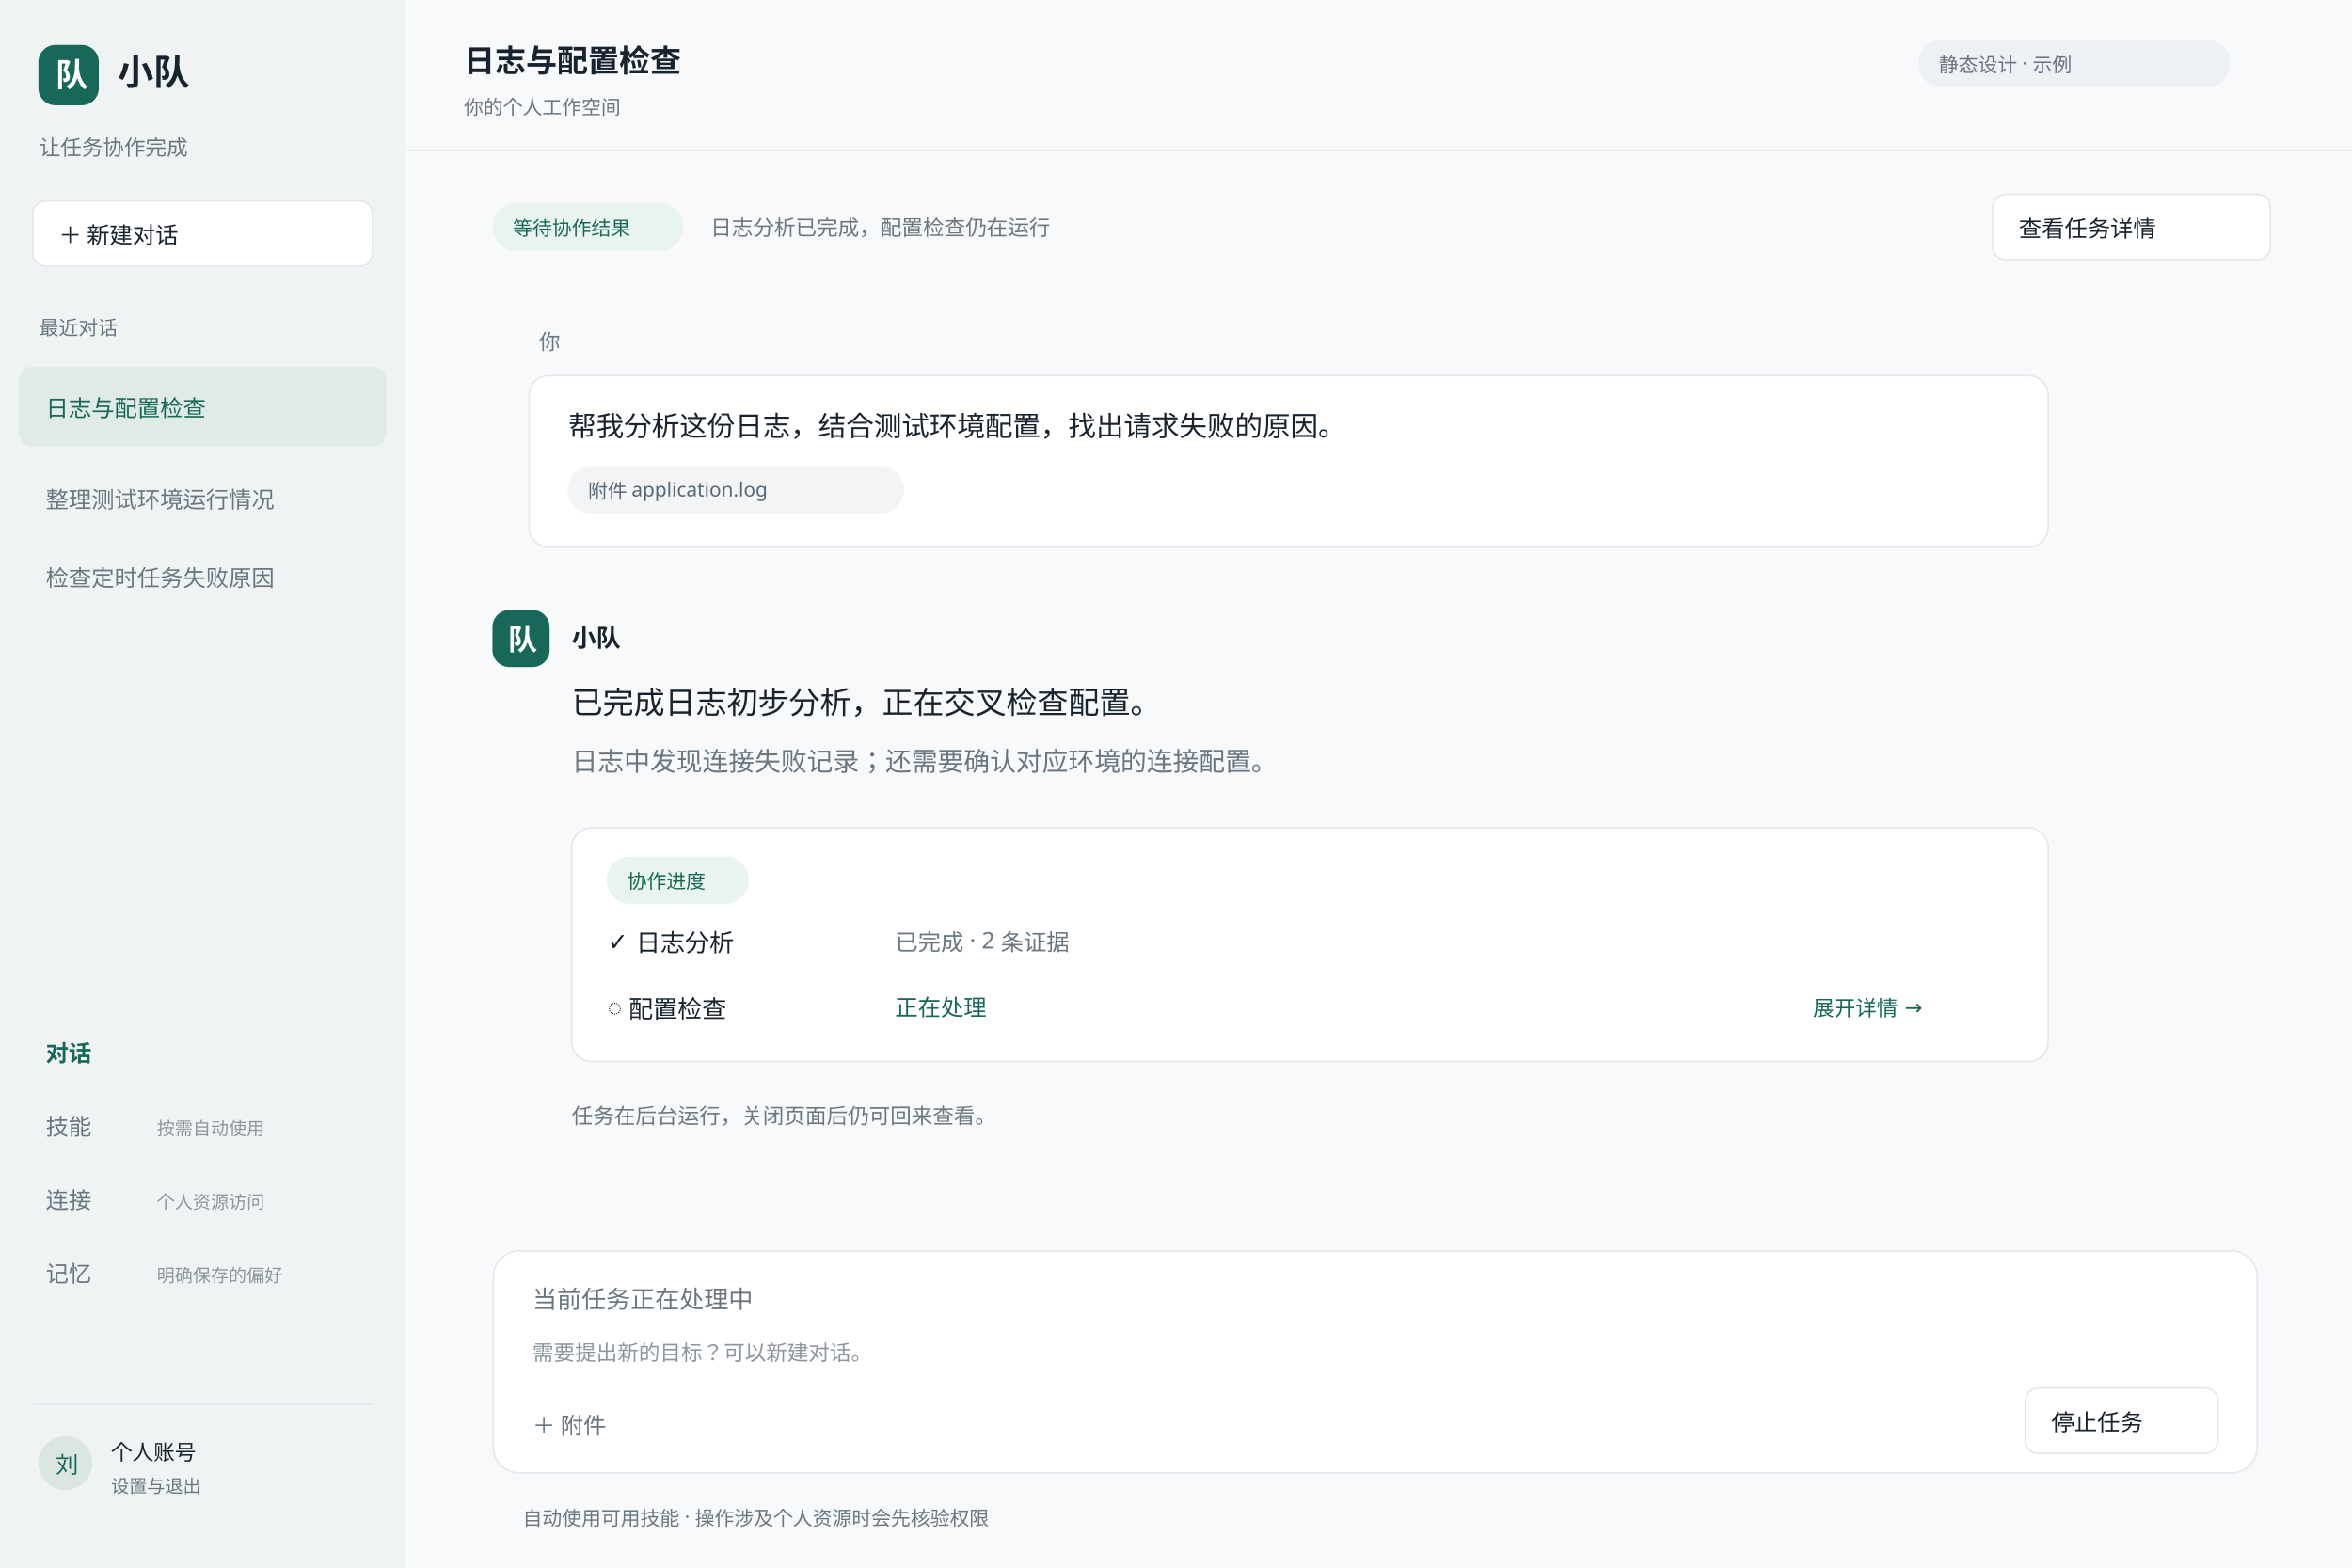
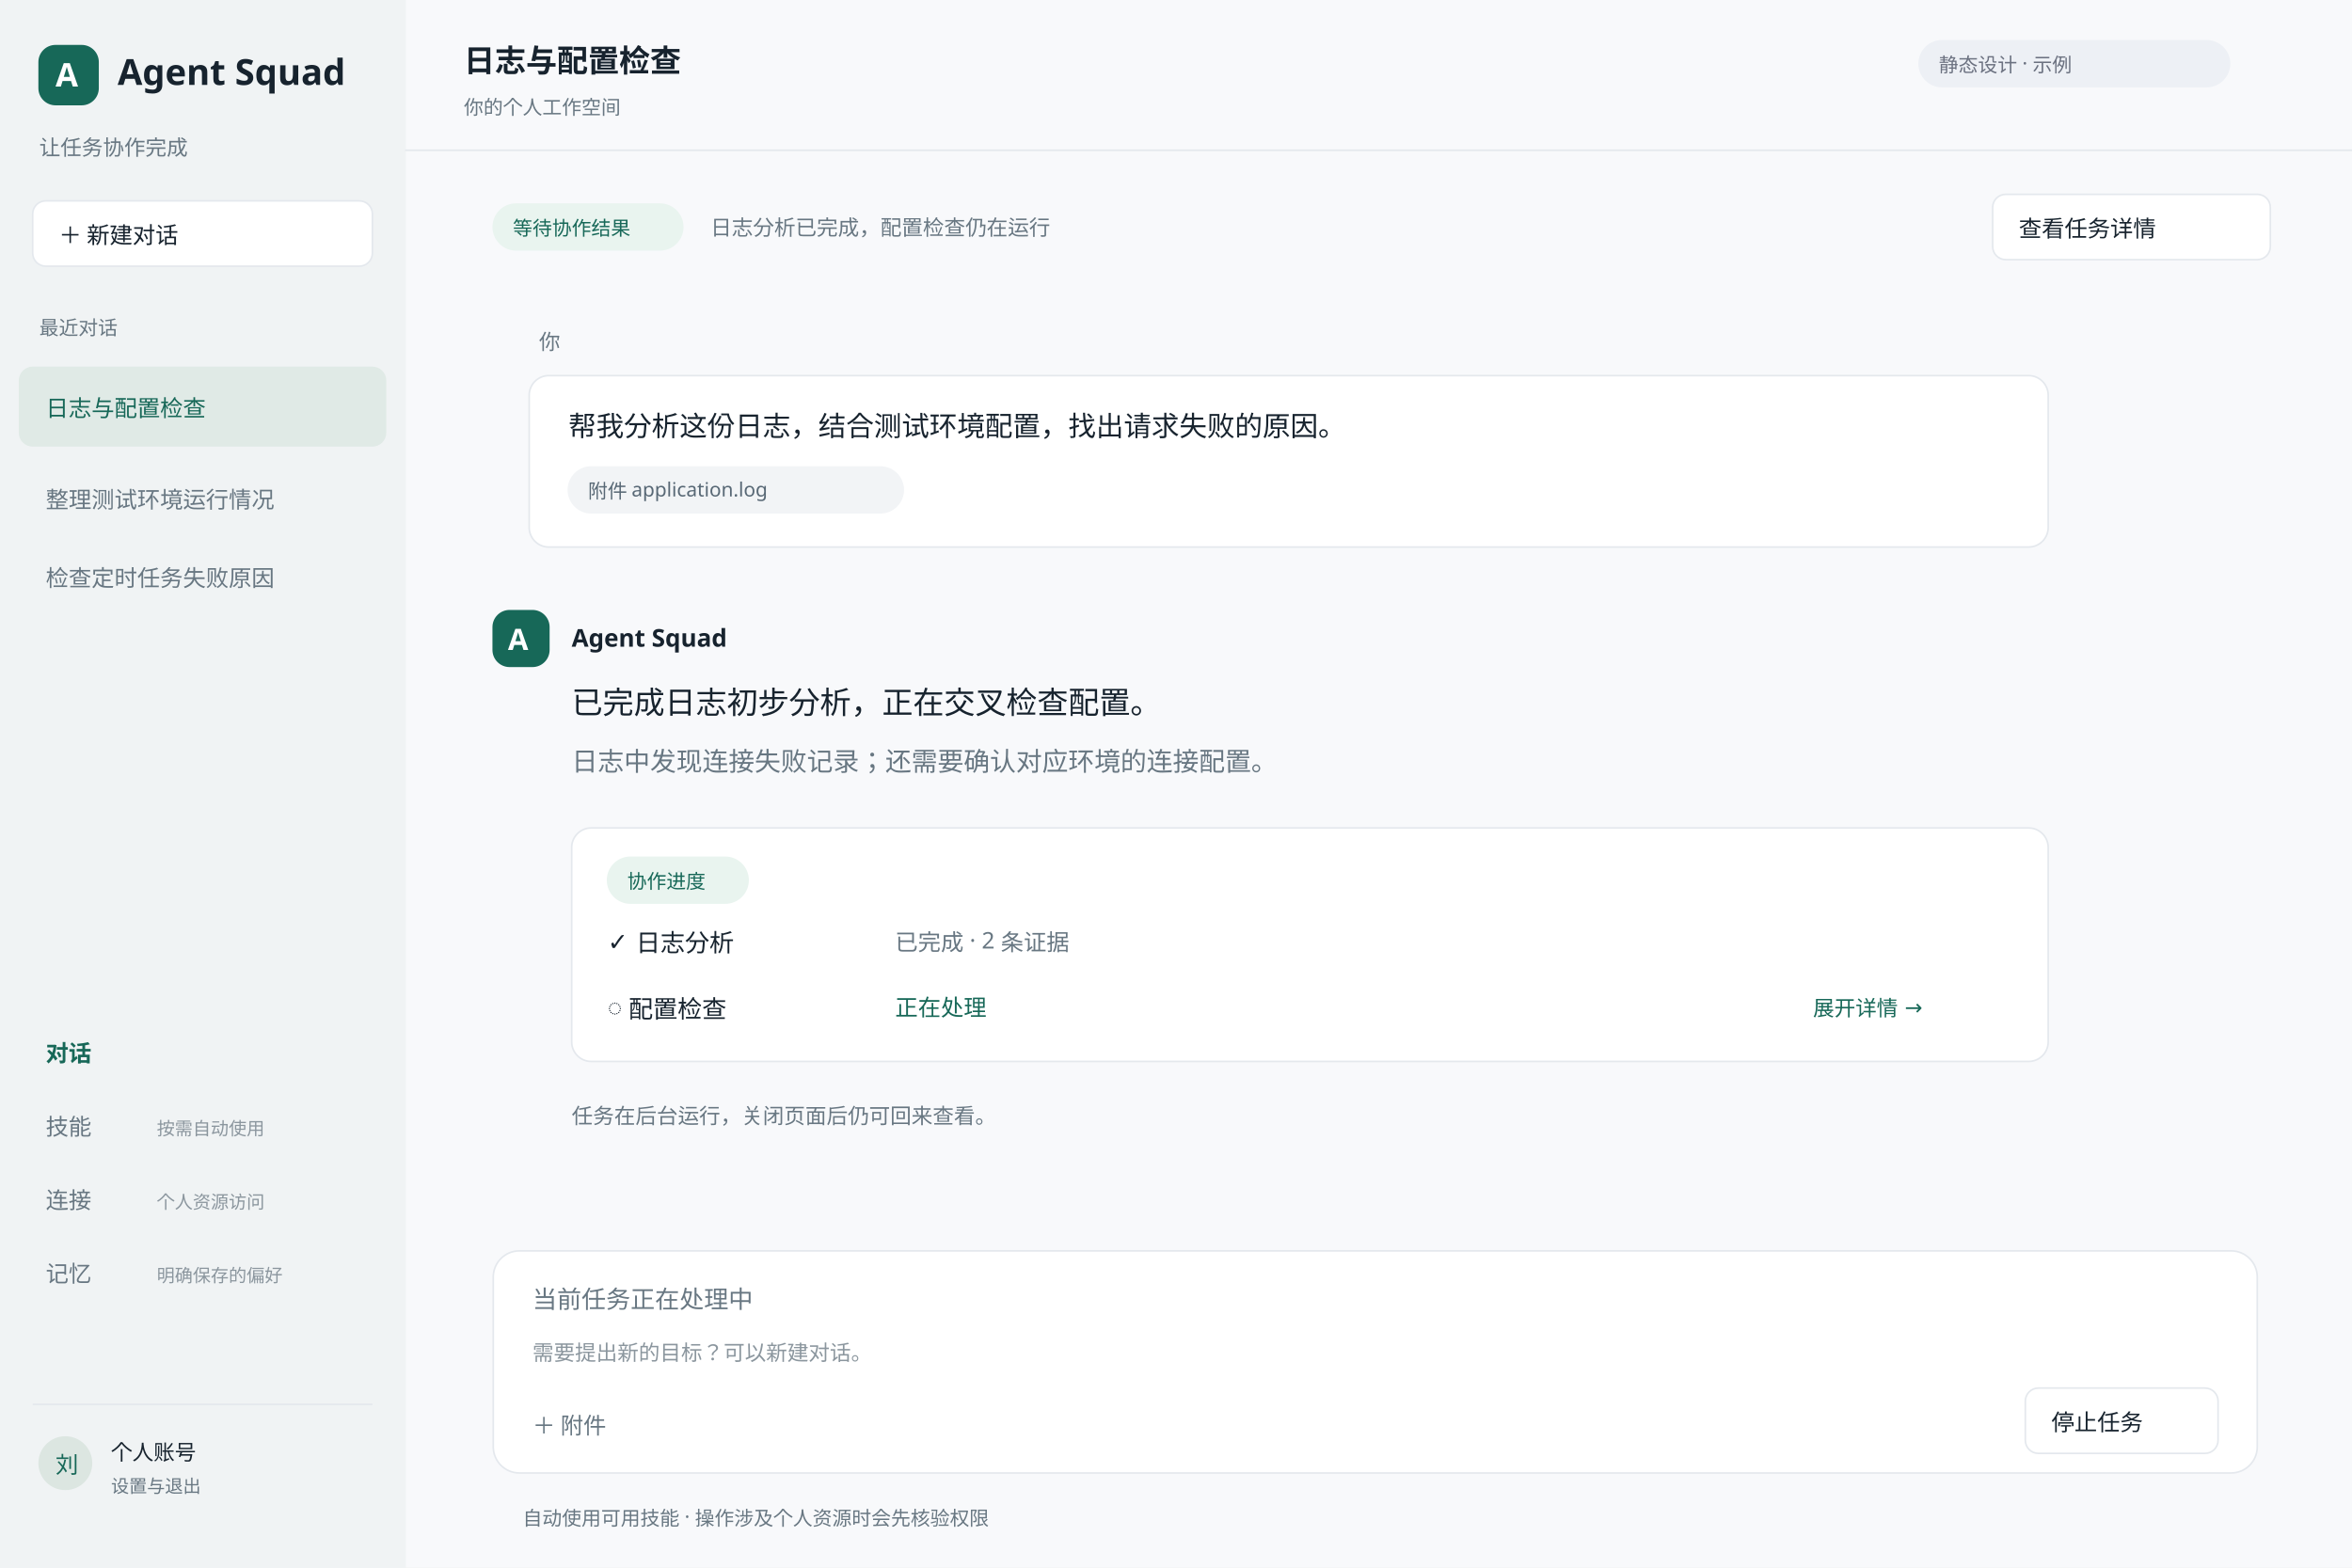
<svg xmlns="http://www.w3.org/2000/svg" width="1440" height="960" viewBox="0 0 1440 960">
  <rect width="1440" height="960" fill="#f8f9fb" />
  <g font-family="PingFang SC, Microsoft YaHei, sans-serif">
    <rect x="0" y="0" width="248" height="960" rx="0" fill="#f0f3f4" stroke="#f0f3f4" />
    <rect x="24" y="28" width="36" height="36" rx="10" fill="#176858" stroke="#176858" />
-     <text x="34" y="53" fill="white" font-size="20" font-weight="600">队</text>
-     <text x="72" y="52" fill="#17232e" font-size="22" font-weight="600">小队</text>
+     <text x="34" y="53" fill="white" font-size="20" font-weight="600">A</text>
+     <text x="72" y="52" fill="#17232e" font-size="22" font-weight="600">Agent Squad</text>
    <text x="24" y="95" fill="#687782" font-size="13" font-weight="400">让任务协作完成</text>
    <rect x="20" y="123" width="208" height="40" rx="8" fill="white" stroke="#e4e8ed" />
    <text x="36" y="149" fill="#17232e" font-size="14" font-weight="500">＋  新建对话</text>
    <text x="24" y="205" fill="#687782" font-size="12" font-weight="500">最近对话</text>
    <rect x="12" y="225" width="224" height="48" rx="8" fill="#e0eae6" stroke="#e0eae6" />
    <text x="28" y="255" fill="#176858" font-size="14" font-weight="500">日志与配置检查</text>
    <text x="28" y="311" fill="#687782" font-size="14" font-weight="400">整理测试环境运行情况</text>
    <text x="28" y="359" fill="#687782" font-size="14" font-weight="400">检查定时任务失败原因</text>
    <text x="28" y="650" fill="#176858" font-size="14" font-weight="600">对话</text>
    <text x="28" y="695" fill="#687782" font-size="14" font-weight="400">技能</text>
    <text x="96" y="695" fill="#8b969e" font-size="11" font-weight="400">按需自动使用</text>
    <text x="28" y="740" fill="#687782" font-size="14" font-weight="400">连接</text>
    <text x="96" y="740" fill="#8b969e" font-size="11" font-weight="400">个人资源访问</text>
    <text x="28" y="785" fill="#687782" font-size="14" font-weight="400">记忆</text>
    <text x="96" y="785" fill="#8b969e" font-size="11" font-weight="400">明确保存的偏好</text>
    <path d="M20 860h208" stroke="#e4e8ed" />
    <rect x="24" y="880" width="32" height="32" rx="16" fill="#dce6e1" stroke="#dce6e1" />
    <text x="34" y="902" fill="#176858" font-size="14" font-weight="400">刘</text>
    <text x="68" y="894" fill="#17232e" font-size="13" font-weight="500">个人账号</text>
    <text x="68" y="914" fill="#687782" font-size="11" font-weight="400">设置与退出</text>
    <text x="284" y="44" fill="#17232e" font-size="19" font-weight="600">日志与配置检查</text>
    <text x="284" y="70" fill="#687782" font-size="12" font-weight="400">你的个人工作空间</text>
    <rect x="1175" y="25" width="190" height="28" rx="14" fill="#edf0f5" stroke="#edf0f5" />
    <text x="1187" y="44" fill="#6b7180" font-size="12" font-weight="500">静态设计 · 示例</text>
    <path d="M248 92h1192" stroke="#e4e8ed" />
    <rect x="302" y="125" width="116" height="28" rx="14" fill="#e9f4ef" stroke="#e9f4ef" />
    <text x="314" y="144" fill="#176858" font-size="12" font-weight="500">等待协作结果</text>
    <text x="435" y="144" fill="#687782" font-size="13" font-weight="400">日志分析已完成，配置检查仍在运行</text>
    <rect x="1220" y="119" width="170" height="40" rx="8" fill="white" stroke="#e4e8ed" />
    <text x="1236" y="145" fill="#17232e" font-size="14" font-weight="500">查看任务详情</text>
    <text x="330" y="214" fill="#687782" font-size="13" font-weight="500">你</text>
    <rect x="324" y="230" width="930" height="105" rx="12" fill="white" stroke="#e4e8ed" />
    <text x="348" y="267" fill="#17232e" font-size="17" font-weight="400">帮我分析这份日志，结合测试环境配置，找出请求失败的原因。</text>
    <rect x="348" y="286" width="205" height="28" rx="14" fill="#f2f4f6" stroke="#f2f4f6" />
    <text x="360" y="305" fill="#586875" font-size="12" font-weight="500">附件  application.log</text>
    <rect x="302" y="374" width="34" height="34" rx="10" fill="#176858" stroke="#176858" />
-     <text x="311" y="398" fill="white" font-size="18" font-weight="600">队</text>
-     <text x="350" y="396" fill="#17232e" font-size="15" font-weight="600">小队</text>
+     <text x="311" y="398" fill="white" font-size="18" font-weight="600">A</text>
+     <text x="350" y="396" fill="#17232e" font-size="15" font-weight="600">Agent Squad</text>
    <text x="350" y="437" fill="#17232e" font-size="19" font-weight="500">已完成日志初步分析，正在交叉检查配置。</text>
    <text x="350" y="472" fill="#687782" font-size="16" font-weight="400">日志中发现连接失败记录；还需要确认对应环境的连接配置。</text>
    <rect x="350" y="507" width="904" height="143" rx="12" fill="white" stroke="#e4e8ed" />
    <rect x="372" y="525" width="86" height="28" rx="14" fill="#e9f4ef" stroke="#e9f4ef" />
    <text x="384" y="544" fill="#176858" font-size="12" font-weight="500">协作进度</text>
    <text x="372" y="582" fill="#17232e" font-size="15" font-weight="500">✓  日志分析</text>
    <text x="548" y="582" fill="#687782" font-size="14" font-weight="400">已完成 · 2 条证据</text>
    <text x="372" y="622" fill="#17232e" font-size="15" font-weight="500">◌  配置检查</text>
    <text x="548" y="622" fill="#176858" font-size="14" font-weight="400">正在处理</text>
    <text x="1110" y="622" fill="#176858" font-size="13" font-weight="400">展开详情 →</text>
    <text x="350" y="688" fill="#687782" font-size="13" font-weight="400">任务在后台运行，关闭页面后仍可回来查看。</text>
    <rect x="302" y="766" width="1080" height="136" rx="16" fill="white" stroke="#e4e8ed" />
    <text x="326" y="801" fill="#687782" font-size="15" font-weight="400">当前任务正在处理中</text>
    <text x="326" y="833" fill="#8b969e" font-size="13" font-weight="400">需要提出新的目标？可以新建对话。</text>
    <text x="326" y="878" fill="#687782" font-size="14" font-weight="400">＋ 附件</text>
    <rect x="1240" y="850" width="118" height="40" rx="8" fill="white" stroke="#e4e8ed" />
    <text x="1256" y="876" fill="#17232e" font-size="14" font-weight="500">停止任务</text>
    <text x="320" y="934" fill="#687782" font-size="12" font-weight="400">自动使用可用技能  ·  操作涉及个人资源时会先核验权限</text>
  </g>
</svg>
